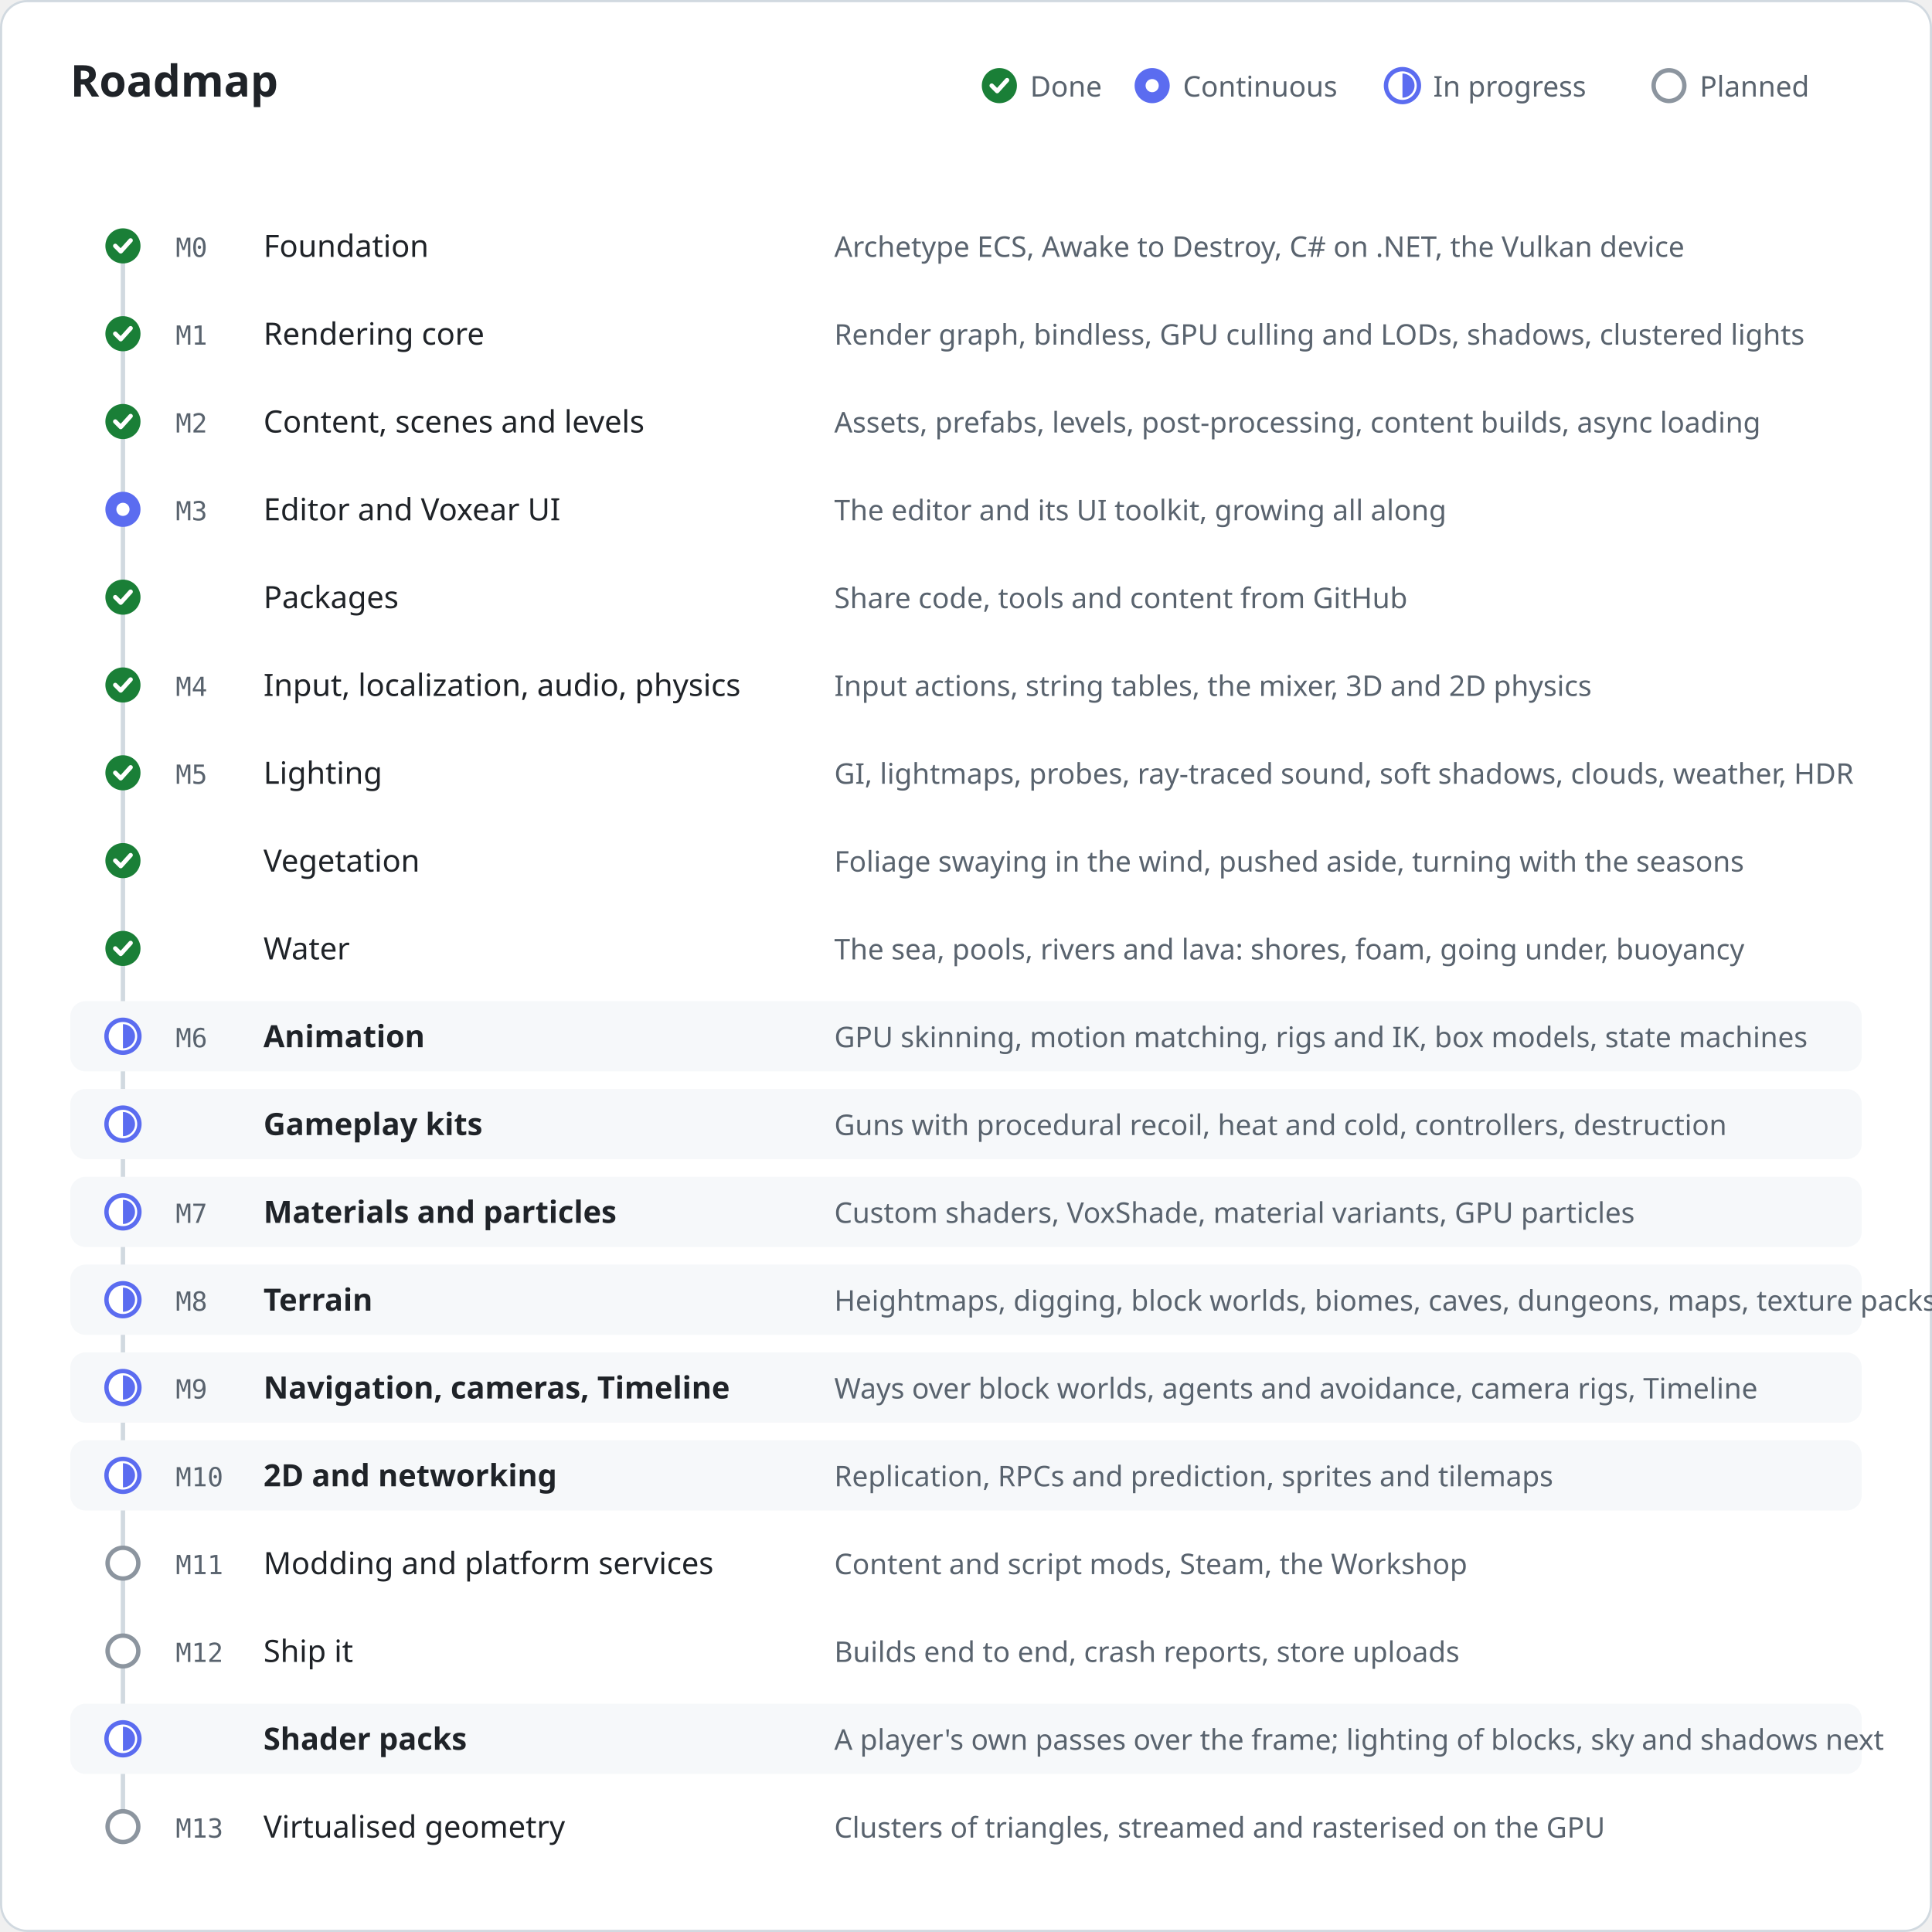
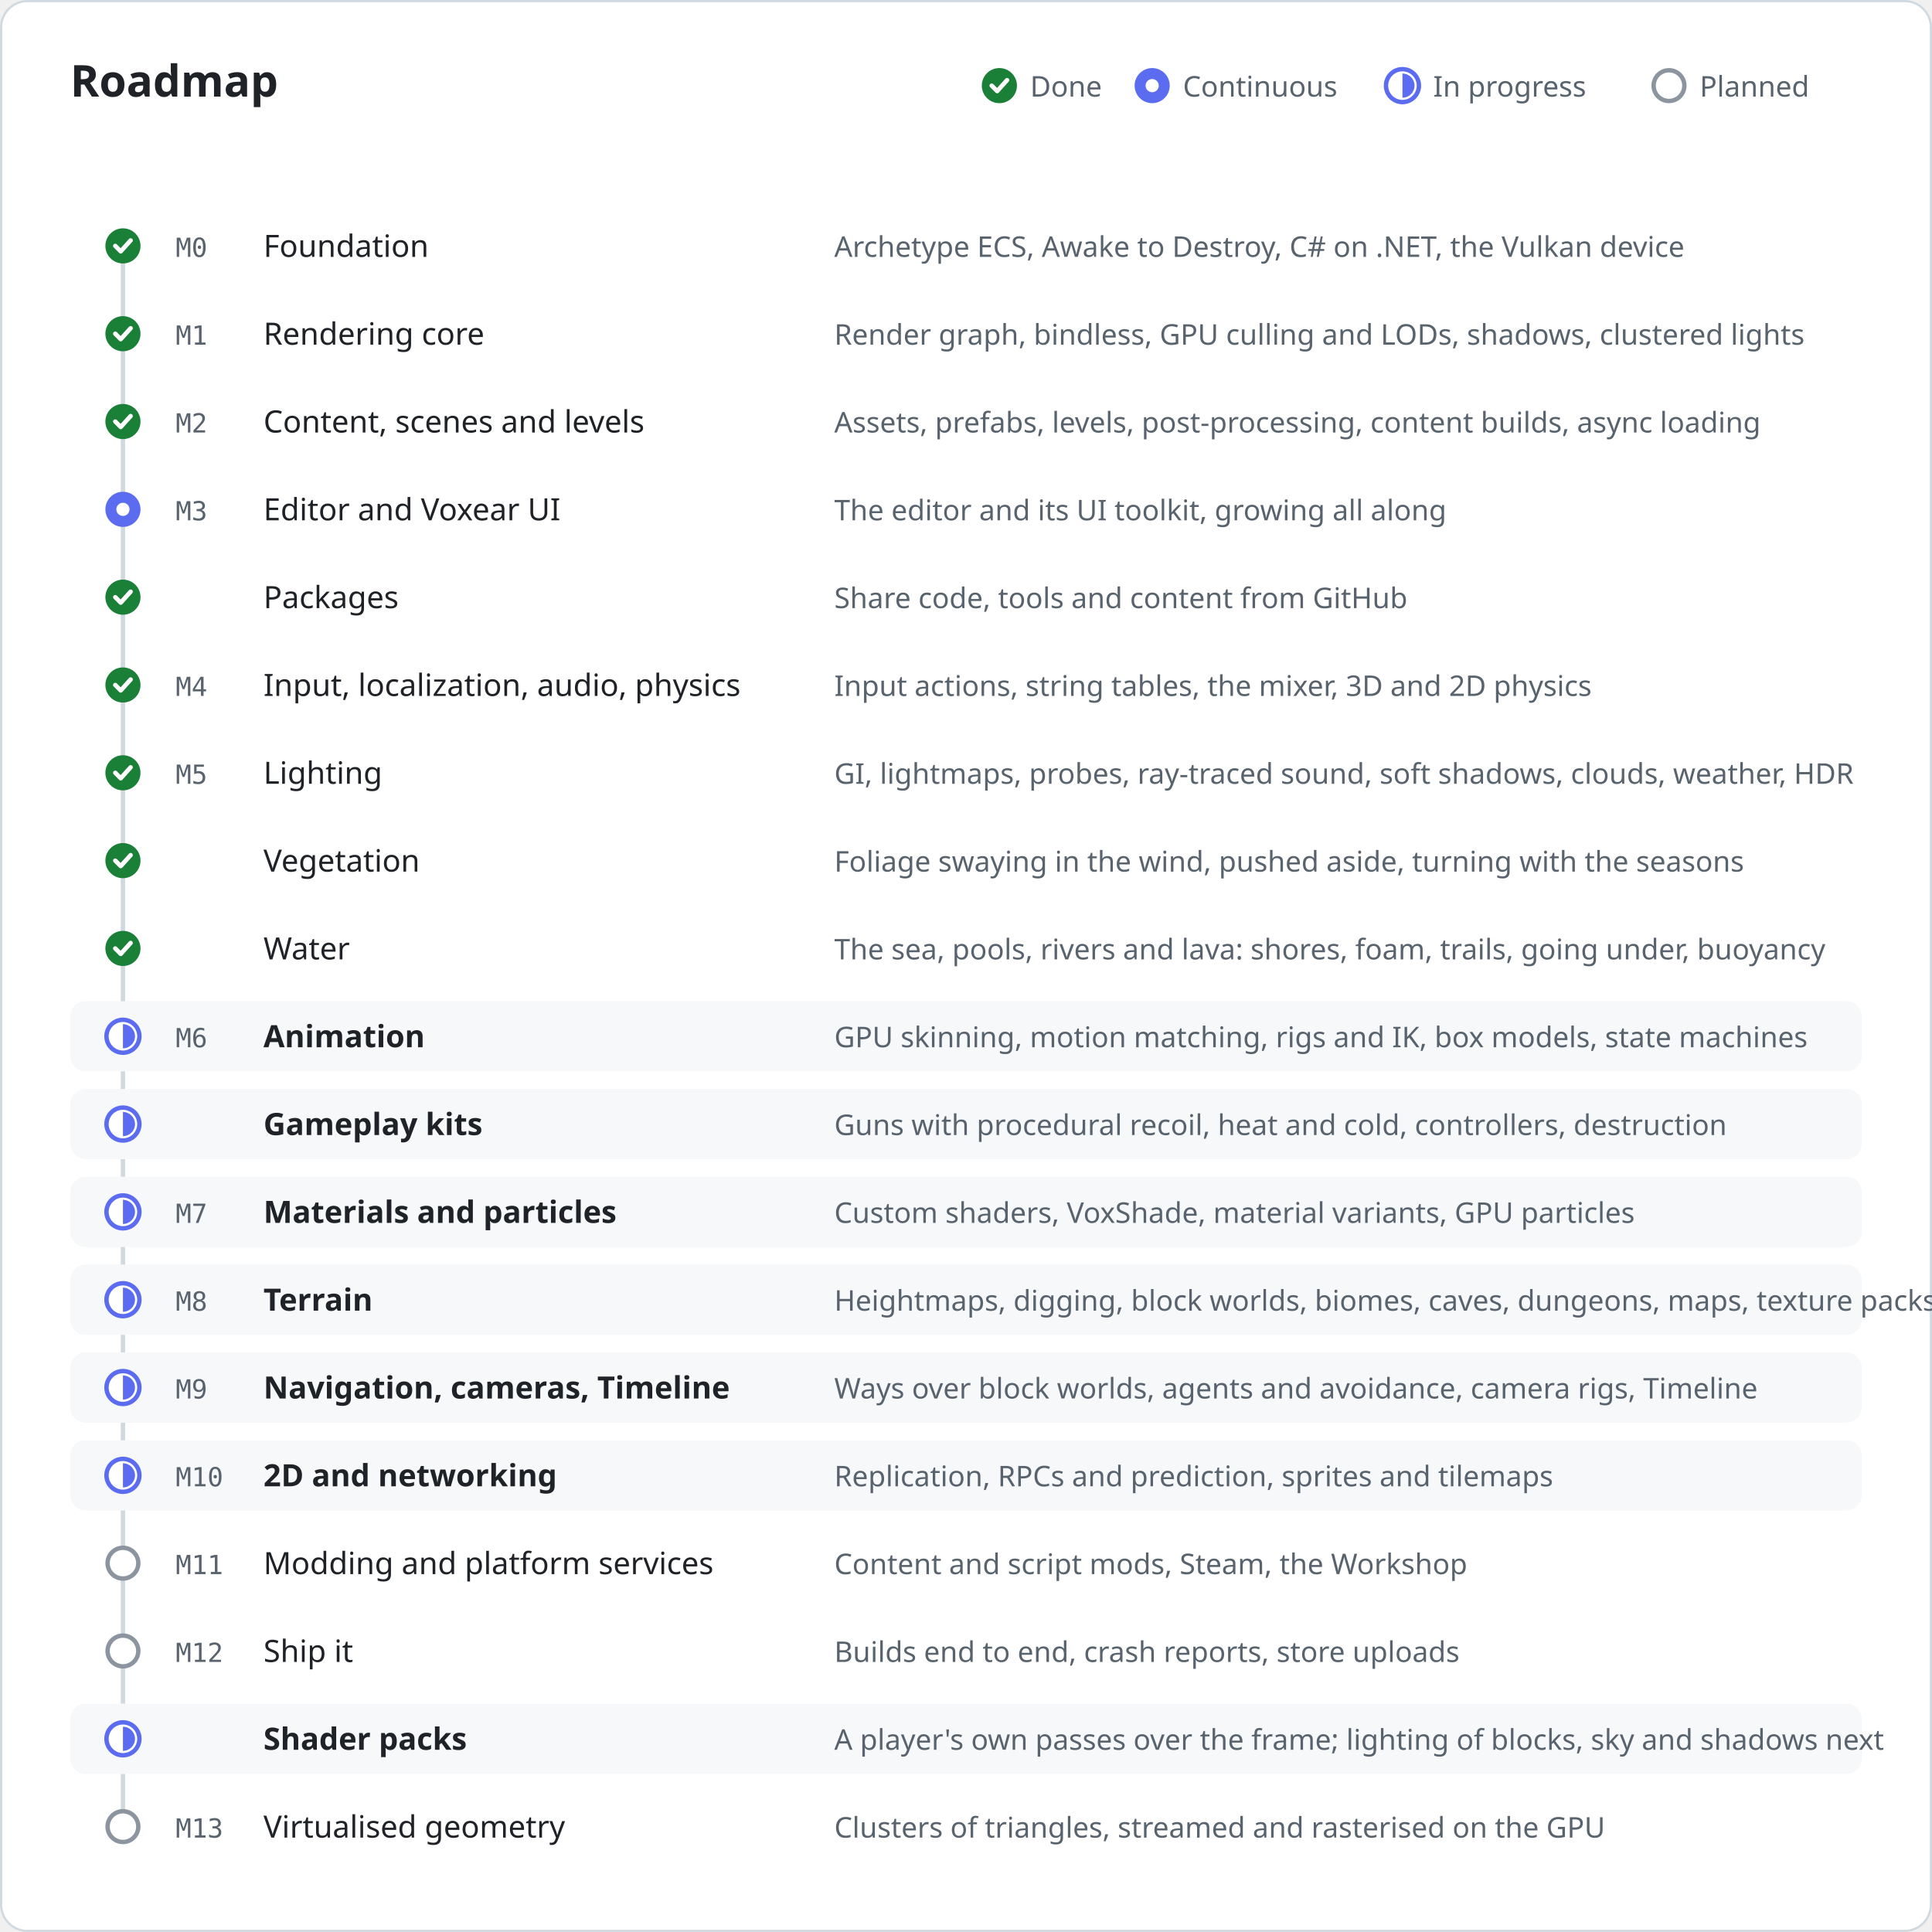
<svg xmlns="http://www.w3.org/2000/svg" width="880" height="880" viewBox="0 0 880 880" role="img" aria-label="Voxear roadmap">
  <rect x="0.5" y="0.5" width="879" height="879" rx="12" fill="#ffffff" stroke="#d1d9e0" />
  <text x="32" y="44" font-family="-apple-system, BlinkMacSystemFont, 'Segoe UI', 'Noto Sans', Helvetica, Arial, sans-serif" font-size="20" font-weight="600" fill="#1f2328">Roadmap</text>
  <circle cx="760.2" cy="39" r="7" fill="#ffffff" stroke="#8c959f" stroke-width="2" />
  <text x="774.2" y="44" font-family="-apple-system, BlinkMacSystemFont, 'Segoe UI', 'Noto Sans', Helvetica, Arial, sans-serif" font-size="13" fill="#59636e">Planned</text>
  <circle cx="638.8" cy="39" r="7.5" fill="#ffffff" stroke="#5b6cf0" stroke-width="2" />
  <path d="M638.8 33.5 a5.5 5.5 0 0 1 0 11 z" fill="#5b6cf0" />
  <text x="652.8" y="44" font-family="-apple-system, BlinkMacSystemFont, 'Segoe UI', 'Noto Sans', Helvetica, Arial, sans-serif" font-size="13" fill="#59636e">In progress</text>
  <circle cx="524.8" cy="39" r="8" fill="#5b6cf0" />
  <circle cx="524.8" cy="39" r="3" fill="#ffffff" />
  <text x="538.8" y="44" font-family="-apple-system, BlinkMacSystemFont, 'Segoe UI', 'Noto Sans', Helvetica, Arial, sans-serif" font-size="13" fill="#59636e">Continuous</text>
  <circle cx="455.2" cy="39" r="8" fill="#1a7f37" />
  <path d="M451.7 39 l2.5 2.5 l4.5-5" fill="none" stroke="#ffffff" stroke-width="2" stroke-linecap="round" stroke-linejoin="round" />
  <text x="469.2" y="44" font-family="-apple-system, BlinkMacSystemFont, 'Segoe UI', 'Noto Sans', Helvetica, Arial, sans-serif" font-size="13" fill="#59636e">Done</text>
  <line x1="56" y1="112" x2="56" y2="832" stroke="#d1d9e0" stroke-width="2" />
  <circle cx="56" cy="112" r="8" fill="#1a7f37" />
  <path d="M52.5 112 l2.5 2.5 l4.5-5" fill="none" stroke="#ffffff" stroke-width="2" stroke-linecap="round" stroke-linejoin="round" />
  <text x="80" y="117" font-family="ui-monospace, SFMono-Regular, 'SF Mono', Menlo, Consolas, monospace" font-size="12" fill="#59636e">M0</text>
  <text x="120" y="117" font-family="-apple-system, BlinkMacSystemFont, 'Segoe UI', 'Noto Sans', Helvetica, Arial, sans-serif" font-size="14" font-weight="500" fill="#1f2328">Foundation</text>
  <text x="380" y="117" font-family="-apple-system, BlinkMacSystemFont, 'Segoe UI', 'Noto Sans', Helvetica, Arial, sans-serif" font-size="13" fill="#59636e">Archetype ECS, Awake to Destroy, C# on .NET, the Vulkan device</text>
  <circle cx="56" cy="152" r="8" fill="#1a7f37" />
  <path d="M52.5 152 l2.5 2.5 l4.5-5" fill="none" stroke="#ffffff" stroke-width="2" stroke-linecap="round" stroke-linejoin="round" />
  <text x="80" y="157" font-family="ui-monospace, SFMono-Regular, 'SF Mono', Menlo, Consolas, monospace" font-size="12" fill="#59636e">M1</text>
  <text x="120" y="157" font-family="-apple-system, BlinkMacSystemFont, 'Segoe UI', 'Noto Sans', Helvetica, Arial, sans-serif" font-size="14" font-weight="500" fill="#1f2328">Rendering core</text>
  <text x="380" y="157" font-family="-apple-system, BlinkMacSystemFont, 'Segoe UI', 'Noto Sans', Helvetica, Arial, sans-serif" font-size="13" fill="#59636e">Render graph, bindless, GPU culling and LODs, shadows, clustered lights</text>
  <circle cx="56" cy="192" r="8" fill="#1a7f37" />
  <path d="M52.5 192 l2.5 2.5 l4.5-5" fill="none" stroke="#ffffff" stroke-width="2" stroke-linecap="round" stroke-linejoin="round" />
  <text x="80" y="197" font-family="ui-monospace, SFMono-Regular, 'SF Mono', Menlo, Consolas, monospace" font-size="12" fill="#59636e">M2</text>
  <text x="120" y="197" font-family="-apple-system, BlinkMacSystemFont, 'Segoe UI', 'Noto Sans', Helvetica, Arial, sans-serif" font-size="14" font-weight="500" fill="#1f2328">Content, scenes and levels</text>
  <text x="380" y="197" font-family="-apple-system, BlinkMacSystemFont, 'Segoe UI', 'Noto Sans', Helvetica, Arial, sans-serif" font-size="13" fill="#59636e">Assets, prefabs, levels, post-processing, content builds, async loading</text>
  <circle cx="56" cy="232" r="8" fill="#5b6cf0" />
  <circle cx="56" cy="232" r="3" fill="#ffffff" />
  <text x="80" y="237" font-family="ui-monospace, SFMono-Regular, 'SF Mono', Menlo, Consolas, monospace" font-size="12" fill="#59636e">M3</text>
  <text x="120" y="237" font-family="-apple-system, BlinkMacSystemFont, 'Segoe UI', 'Noto Sans', Helvetica, Arial, sans-serif" font-size="14" font-weight="500" fill="#1f2328">Editor and Voxear UI</text>
  <text x="380" y="237" font-family="-apple-system, BlinkMacSystemFont, 'Segoe UI', 'Noto Sans', Helvetica, Arial, sans-serif" font-size="13" fill="#59636e">The editor and its UI toolkit, growing all along</text>
  <circle cx="56" cy="272" r="8" fill="#1a7f37" />
  <path d="M52.5 272 l2.5 2.5 l4.5-5" fill="none" stroke="#ffffff" stroke-width="2" stroke-linecap="round" stroke-linejoin="round" />
  <text x="80" y="277" font-family="ui-monospace, SFMono-Regular, 'SF Mono', Menlo, Consolas, monospace" font-size="12" fill="#59636e" />
  <text x="120" y="277" font-family="-apple-system, BlinkMacSystemFont, 'Segoe UI', 'Noto Sans', Helvetica, Arial, sans-serif" font-size="14" font-weight="500" fill="#1f2328">Packages</text>
  <text x="380" y="277" font-family="-apple-system, BlinkMacSystemFont, 'Segoe UI', 'Noto Sans', Helvetica, Arial, sans-serif" font-size="13" fill="#59636e">Share code, tools and content from GitHub</text>
  <circle cx="56" cy="312" r="8" fill="#1a7f37" />
  <path d="M52.5 312 l2.5 2.5 l4.5-5" fill="none" stroke="#ffffff" stroke-width="2" stroke-linecap="round" stroke-linejoin="round" />
  <text x="80" y="317" font-family="ui-monospace, SFMono-Regular, 'SF Mono', Menlo, Consolas, monospace" font-size="12" fill="#59636e">M4</text>
  <text x="120" y="317" font-family="-apple-system, BlinkMacSystemFont, 'Segoe UI', 'Noto Sans', Helvetica, Arial, sans-serif" font-size="14" font-weight="500" fill="#1f2328">Input, localization, audio, physics</text>
  <text x="380" y="317" font-family="-apple-system, BlinkMacSystemFont, 'Segoe UI', 'Noto Sans', Helvetica, Arial, sans-serif" font-size="13" fill="#59636e">Input actions, string tables, the mixer, 3D and 2D physics</text>
  <circle cx="56" cy="352" r="8" fill="#1a7f37" />
  <path d="M52.5 352 l2.5 2.5 l4.5-5" fill="none" stroke="#ffffff" stroke-width="2" stroke-linecap="round" stroke-linejoin="round" />
  <text x="80" y="357" font-family="ui-monospace, SFMono-Regular, 'SF Mono', Menlo, Consolas, monospace" font-size="12" fill="#59636e">M5</text>
  <text x="120" y="357" font-family="-apple-system, BlinkMacSystemFont, 'Segoe UI', 'Noto Sans', Helvetica, Arial, sans-serif" font-size="14" font-weight="500" fill="#1f2328">Lighting</text>
  <text x="380" y="357" font-family="-apple-system, BlinkMacSystemFont, 'Segoe UI', 'Noto Sans', Helvetica, Arial, sans-serif" font-size="13" fill="#59636e">GI, lightmaps, probes, ray-traced sound, soft shadows, clouds, weather, HDR</text>
  <circle cx="56" cy="392" r="8" fill="#1a7f37" />
  <path d="M52.5 392 l2.5 2.5 l4.5-5" fill="none" stroke="#ffffff" stroke-width="2" stroke-linecap="round" stroke-linejoin="round" />
  <text x="80" y="397" font-family="ui-monospace, SFMono-Regular, 'SF Mono', Menlo, Consolas, monospace" font-size="12" fill="#59636e" />
  <text x="120" y="397" font-family="-apple-system, BlinkMacSystemFont, 'Segoe UI', 'Noto Sans', Helvetica, Arial, sans-serif" font-size="14" font-weight="500" fill="#1f2328">Vegetation</text>
  <text x="380" y="397" font-family="-apple-system, BlinkMacSystemFont, 'Segoe UI', 'Noto Sans', Helvetica, Arial, sans-serif" font-size="13" fill="#59636e">Foliage swaying in the wind, pushed aside, turning with the seasons</text>
  <circle cx="56" cy="432" r="8" fill="#1a7f37" />
  <path d="M52.5 432 l2.5 2.5 l4.5-5" fill="none" stroke="#ffffff" stroke-width="2" stroke-linecap="round" stroke-linejoin="round" />
  <text x="80" y="437" font-family="ui-monospace, SFMono-Regular, 'SF Mono', Menlo, Consolas, monospace" font-size="12" fill="#59636e" />
  <text x="120" y="437" font-family="-apple-system, BlinkMacSystemFont, 'Segoe UI', 'Noto Sans', Helvetica, Arial, sans-serif" font-size="14" font-weight="500" fill="#1f2328">Water</text>
-   <text x="380" y="437" font-family="-apple-system, BlinkMacSystemFont, 'Segoe UI', 'Noto Sans', Helvetica, Arial, sans-serif" font-size="13" fill="#59636e">The sea, pools, rivers and lava: shores, foam, going under, buoyancy</text>
+   <text x="380" y="437" font-family="-apple-system, BlinkMacSystemFont, 'Segoe UI', 'Noto Sans', Helvetica, Arial, sans-serif" font-size="13" fill="#59636e">The sea, pools, rivers and lava: shores, foam, trails, going under, buoyancy</text>
  <rect x="32" y="456" width="816" height="32" rx="7" fill="#f6f8fa" />
  <circle cx="56" cy="472" r="7.5" fill="#ffffff" stroke="#5b6cf0" stroke-width="2" />
  <path d="M56 466.5 a5.5 5.5 0 0 1 0 11 z" fill="#5b6cf0" />
  <text x="80" y="477" font-family="ui-monospace, SFMono-Regular, 'SF Mono', Menlo, Consolas, monospace" font-size="12" fill="#59636e">M6</text>
  <text x="120" y="477" font-family="-apple-system, BlinkMacSystemFont, 'Segoe UI', 'Noto Sans', Helvetica, Arial, sans-serif" font-size="14" font-weight="600" fill="#1f2328">Animation</text>
  <text x="380" y="477" font-family="-apple-system, BlinkMacSystemFont, 'Segoe UI', 'Noto Sans', Helvetica, Arial, sans-serif" font-size="13" fill="#59636e">GPU skinning, motion matching, rigs and IK, box models, state machines</text>
  <rect x="32" y="496" width="816" height="32" rx="7" fill="#f6f8fa" />
  <circle cx="56" cy="512" r="7.5" fill="#ffffff" stroke="#5b6cf0" stroke-width="2" />
  <path d="M56 506.5 a5.5 5.5 0 0 1 0 11 z" fill="#5b6cf0" />
  <text x="80" y="517" font-family="ui-monospace, SFMono-Regular, 'SF Mono', Menlo, Consolas, monospace" font-size="12" fill="#59636e" />
  <text x="120" y="517" font-family="-apple-system, BlinkMacSystemFont, 'Segoe UI', 'Noto Sans', Helvetica, Arial, sans-serif" font-size="14" font-weight="600" fill="#1f2328">Gameplay kits</text>
  <text x="380" y="517" font-family="-apple-system, BlinkMacSystemFont, 'Segoe UI', 'Noto Sans', Helvetica, Arial, sans-serif" font-size="13" fill="#59636e">Guns with procedural recoil, heat and cold, controllers, destruction</text>
  <rect x="32" y="536" width="816" height="32" rx="7" fill="#f6f8fa" />
  <circle cx="56" cy="552" r="7.5" fill="#ffffff" stroke="#5b6cf0" stroke-width="2" />
  <path d="M56 546.5 a5.5 5.5 0 0 1 0 11 z" fill="#5b6cf0" />
  <text x="80" y="557" font-family="ui-monospace, SFMono-Regular, 'SF Mono', Menlo, Consolas, monospace" font-size="12" fill="#59636e">M7</text>
  <text x="120" y="557" font-family="-apple-system, BlinkMacSystemFont, 'Segoe UI', 'Noto Sans', Helvetica, Arial, sans-serif" font-size="14" font-weight="600" fill="#1f2328">Materials and particles</text>
  <text x="380" y="557" font-family="-apple-system, BlinkMacSystemFont, 'Segoe UI', 'Noto Sans', Helvetica, Arial, sans-serif" font-size="13" fill="#59636e">Custom shaders, VoxShade, material variants, GPU particles</text>
  <rect x="32" y="576" width="816" height="32" rx="7" fill="#f6f8fa" />
  <circle cx="56" cy="592" r="7.5" fill="#ffffff" stroke="#5b6cf0" stroke-width="2" />
  <path d="M56 586.5 a5.5 5.5 0 0 1 0 11 z" fill="#5b6cf0" />
  <text x="80" y="597" font-family="ui-monospace, SFMono-Regular, 'SF Mono', Menlo, Consolas, monospace" font-size="12" fill="#59636e">M8</text>
  <text x="120" y="597" font-family="-apple-system, BlinkMacSystemFont, 'Segoe UI', 'Noto Sans', Helvetica, Arial, sans-serif" font-size="14" font-weight="600" fill="#1f2328">Terrain</text>
  <text x="380" y="597" font-family="-apple-system, BlinkMacSystemFont, 'Segoe UI', 'Noto Sans', Helvetica, Arial, sans-serif" font-size="13" fill="#59636e">Heightmaps, digging, block worlds, biomes, caves, dungeons, maps, texture packs</text>
  <rect x="32" y="616" width="816" height="32" rx="7" fill="#f6f8fa" />
  <circle cx="56" cy="632" r="7.5" fill="#ffffff" stroke="#5b6cf0" stroke-width="2" />
  <path d="M56 626.5 a5.5 5.5 0 0 1 0 11 z" fill="#5b6cf0" />
  <text x="80" y="637" font-family="ui-monospace, SFMono-Regular, 'SF Mono', Menlo, Consolas, monospace" font-size="12" fill="#59636e">M9</text>
  <text x="120" y="637" font-family="-apple-system, BlinkMacSystemFont, 'Segoe UI', 'Noto Sans', Helvetica, Arial, sans-serif" font-size="14" font-weight="600" fill="#1f2328">Navigation, cameras, Timeline</text>
  <text x="380" y="637" font-family="-apple-system, BlinkMacSystemFont, 'Segoe UI', 'Noto Sans', Helvetica, Arial, sans-serif" font-size="13" fill="#59636e">Ways over block worlds, agents and avoidance, camera rigs, Timeline</text>
  <rect x="32" y="656" width="816" height="32" rx="7" fill="#f6f8fa" />
  <circle cx="56" cy="672" r="7.5" fill="#ffffff" stroke="#5b6cf0" stroke-width="2" />
  <path d="M56 666.5 a5.5 5.5 0 0 1 0 11 z" fill="#5b6cf0" />
  <text x="80" y="677" font-family="ui-monospace, SFMono-Regular, 'SF Mono', Menlo, Consolas, monospace" font-size="12" fill="#59636e">M10</text>
  <text x="120" y="677" font-family="-apple-system, BlinkMacSystemFont, 'Segoe UI', 'Noto Sans', Helvetica, Arial, sans-serif" font-size="14" font-weight="600" fill="#1f2328">2D and networking</text>
  <text x="380" y="677" font-family="-apple-system, BlinkMacSystemFont, 'Segoe UI', 'Noto Sans', Helvetica, Arial, sans-serif" font-size="13" fill="#59636e">Replication, RPCs and prediction, sprites and tilemaps</text>
  <circle cx="56" cy="712" r="7" fill="#ffffff" stroke="#8c959f" stroke-width="2" />
  <text x="80" y="717" font-family="ui-monospace, SFMono-Regular, 'SF Mono', Menlo, Consolas, monospace" font-size="12" fill="#59636e">M11</text>
  <text x="120" y="717" font-family="-apple-system, BlinkMacSystemFont, 'Segoe UI', 'Noto Sans', Helvetica, Arial, sans-serif" font-size="14" font-weight="500" fill="#1f2328">Modding and platform services</text>
  <text x="380" y="717" font-family="-apple-system, BlinkMacSystemFont, 'Segoe UI', 'Noto Sans', Helvetica, Arial, sans-serif" font-size="13" fill="#59636e">Content and script mods, Steam, the Workshop</text>
  <circle cx="56" cy="752" r="7" fill="#ffffff" stroke="#8c959f" stroke-width="2" />
  <text x="80" y="757" font-family="ui-monospace, SFMono-Regular, 'SF Mono', Menlo, Consolas, monospace" font-size="12" fill="#59636e">M12</text>
  <text x="120" y="757" font-family="-apple-system, BlinkMacSystemFont, 'Segoe UI', 'Noto Sans', Helvetica, Arial, sans-serif" font-size="14" font-weight="500" fill="#1f2328">Ship it</text>
  <text x="380" y="757" font-family="-apple-system, BlinkMacSystemFont, 'Segoe UI', 'Noto Sans', Helvetica, Arial, sans-serif" font-size="13" fill="#59636e">Builds end to end, crash reports, store uploads</text>
  <rect x="32" y="776" width="816" height="32" rx="7" fill="#f6f8fa" />
  <circle cx="56" cy="792" r="7.5" fill="#ffffff" stroke="#5b6cf0" stroke-width="2" />
  <path d="M56 786.5 a5.5 5.5 0 0 1 0 11 z" fill="#5b6cf0" />
  <text x="80" y="797" font-family="ui-monospace, SFMono-Regular, 'SF Mono', Menlo, Consolas, monospace" font-size="12" fill="#59636e" />
  <text x="120" y="797" font-family="-apple-system, BlinkMacSystemFont, 'Segoe UI', 'Noto Sans', Helvetica, Arial, sans-serif" font-size="14" font-weight="600" fill="#1f2328">Shader packs</text>
  <text x="380" y="797" font-family="-apple-system, BlinkMacSystemFont, 'Segoe UI', 'Noto Sans', Helvetica, Arial, sans-serif" font-size="13" fill="#59636e">A player's own passes over the frame; lighting of blocks, sky and shadows next</text>
  <circle cx="56" cy="832" r="7" fill="#ffffff" stroke="#8c959f" stroke-width="2" />
  <text x="80" y="837" font-family="ui-monospace, SFMono-Regular, 'SF Mono', Menlo, Consolas, monospace" font-size="12" fill="#59636e">M13</text>
  <text x="120" y="837" font-family="-apple-system, BlinkMacSystemFont, 'Segoe UI', 'Noto Sans', Helvetica, Arial, sans-serif" font-size="14" font-weight="500" fill="#1f2328">Virtualised geometry</text>
  <text x="380" y="837" font-family="-apple-system, BlinkMacSystemFont, 'Segoe UI', 'Noto Sans', Helvetica, Arial, sans-serif" font-size="13" fill="#59636e">Clusters of triangles, streamed and rasterised on the GPU</text>
</svg>
